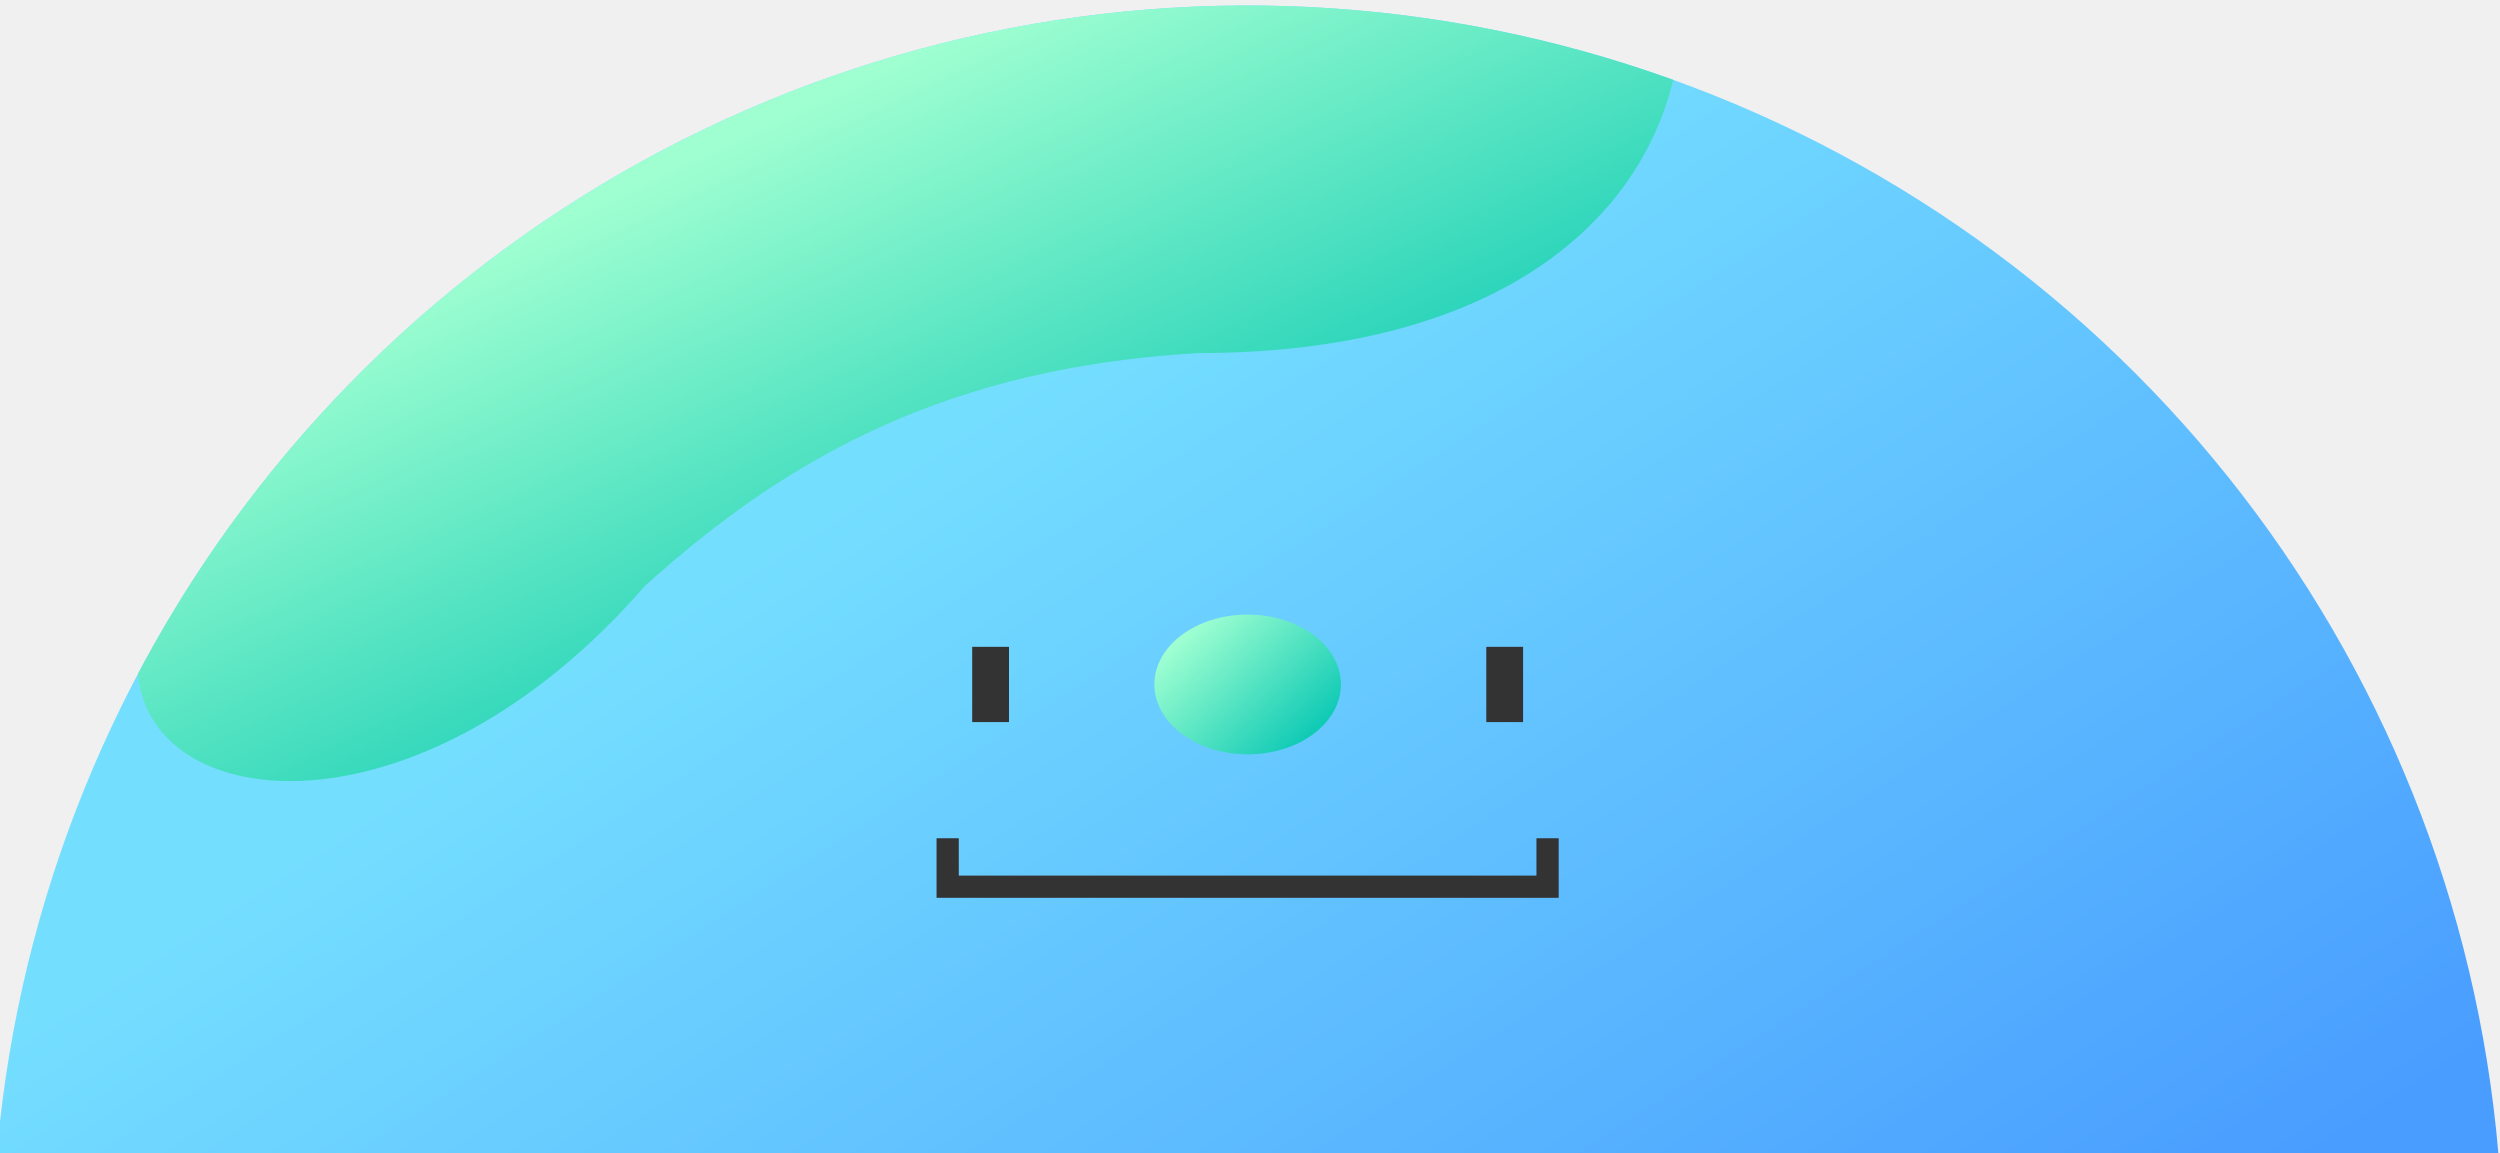
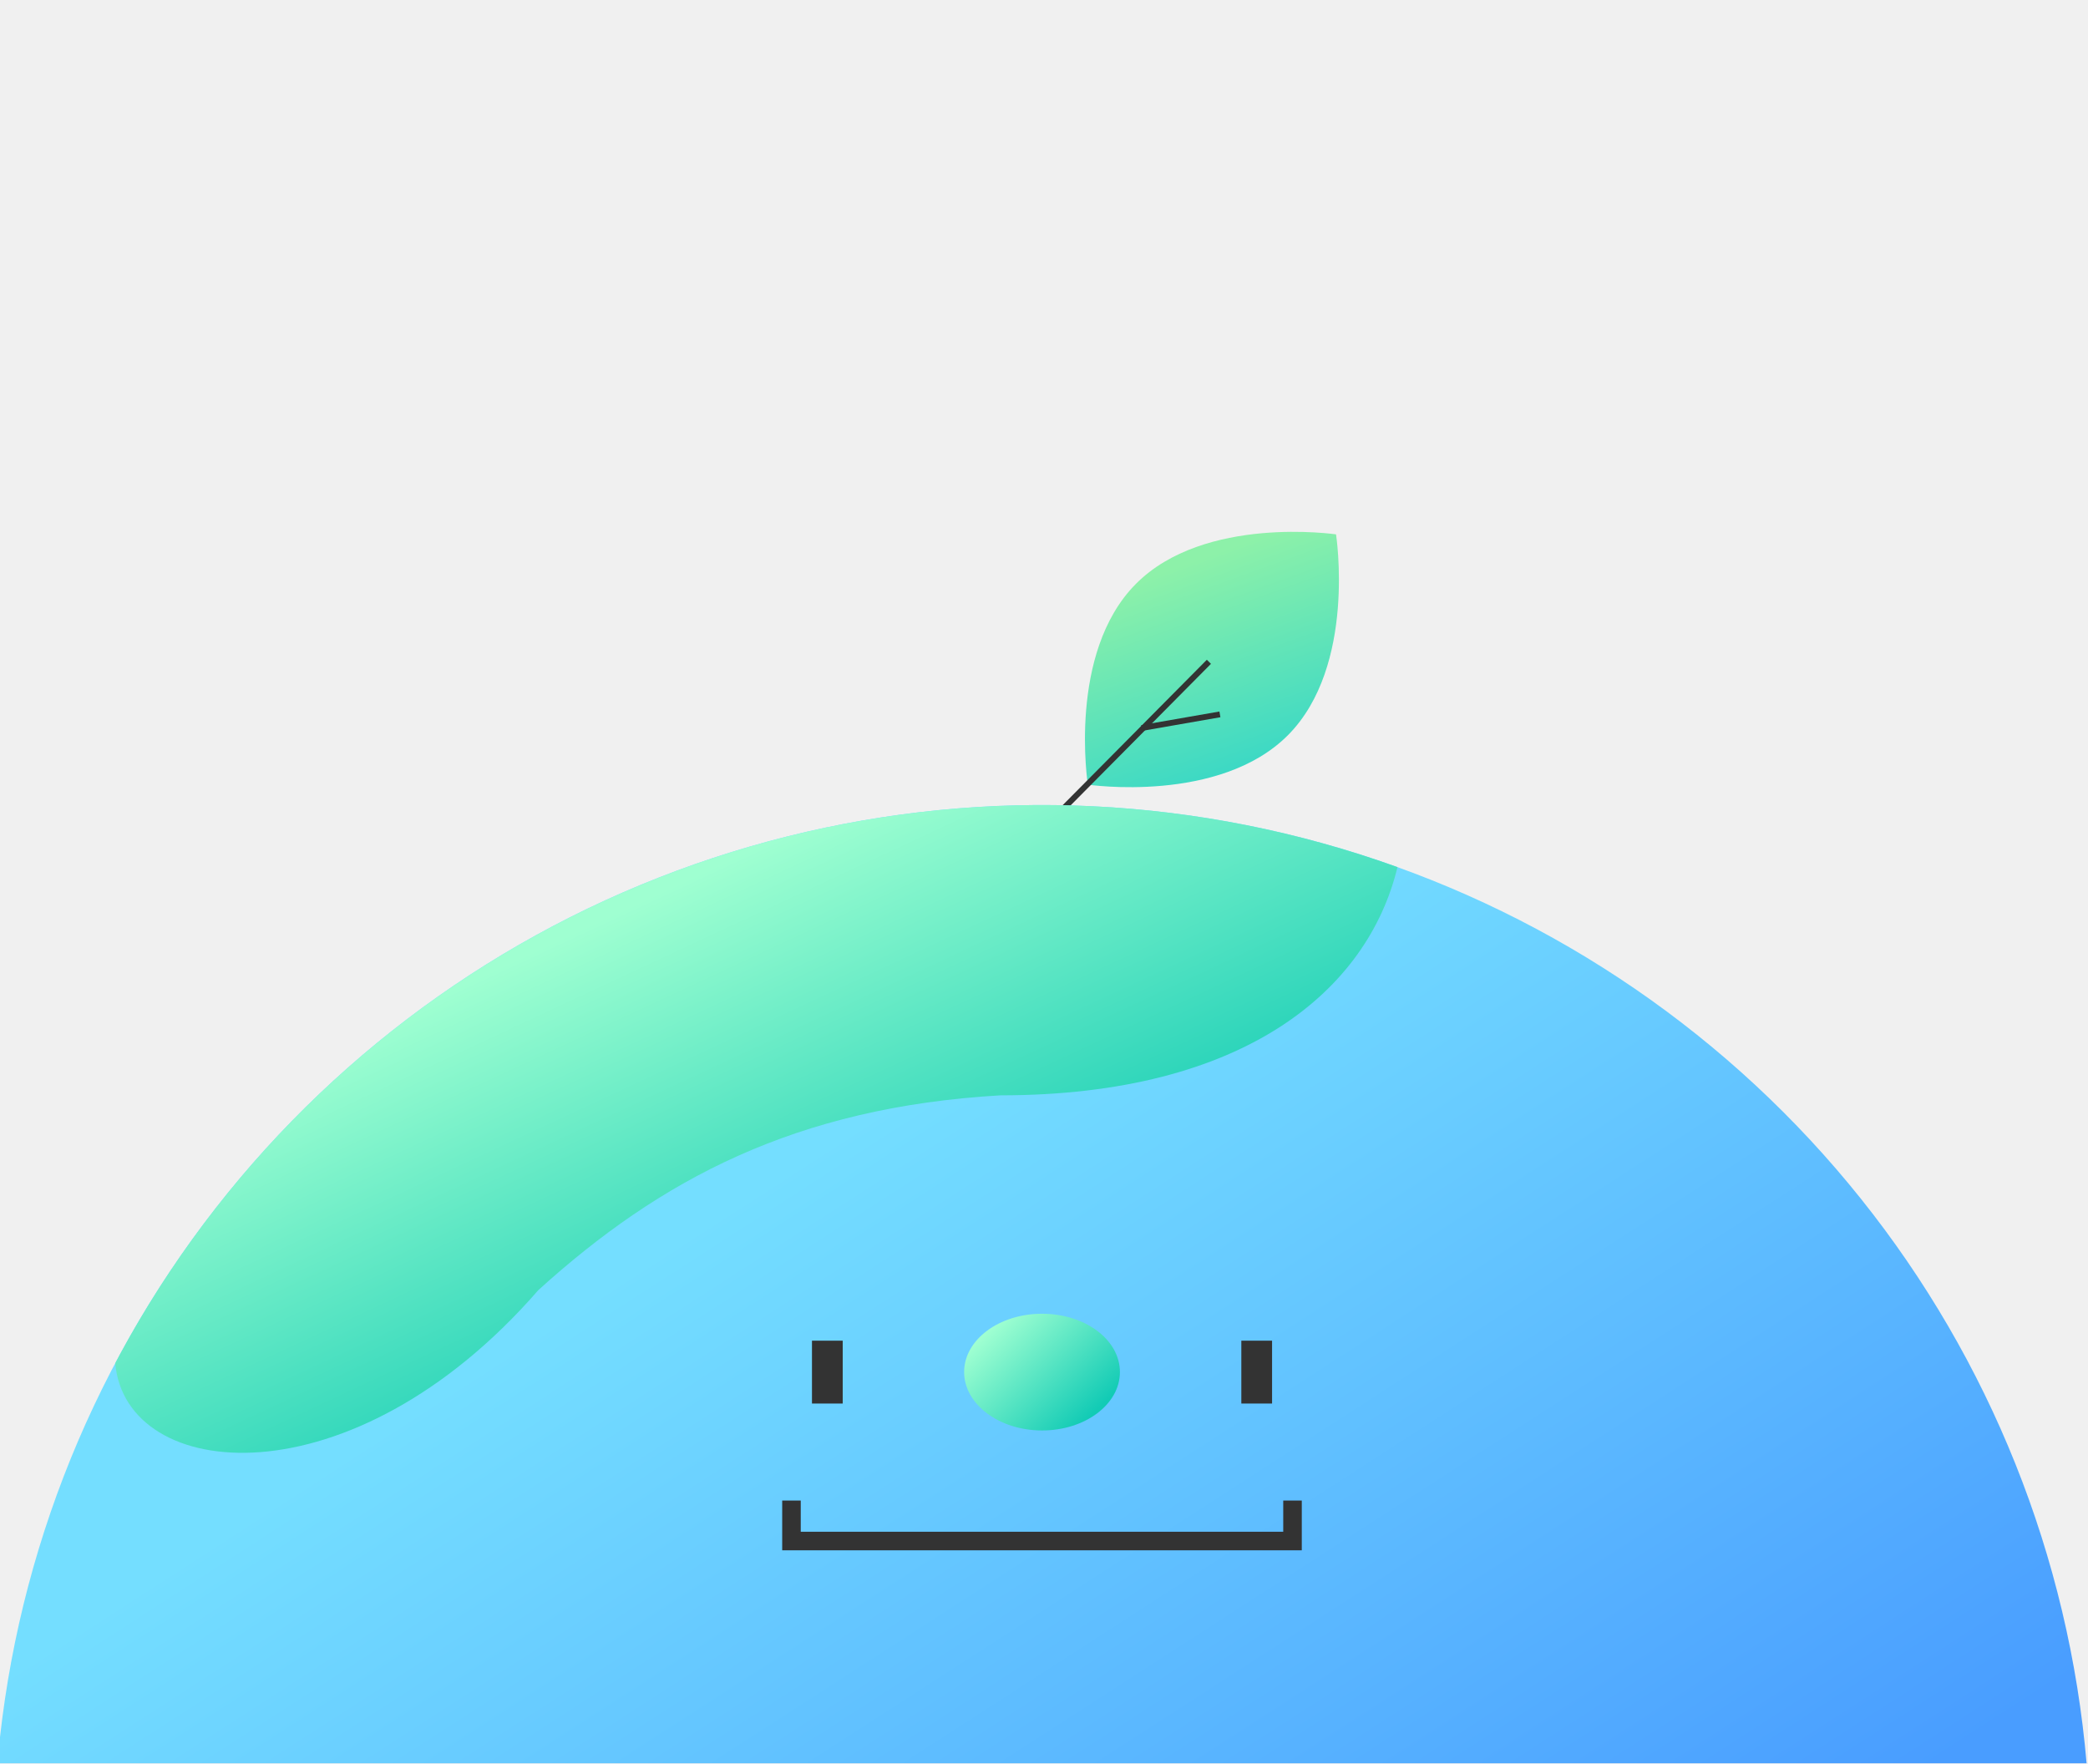
- <svg xmlns="http://www.w3.org/2000/svg" width="360" height="166" viewBox="0 0 360 166" fill="none">
-   <path d="M179.657 362.338C215.411 362.338 250.361 351.736 280.089 331.873C309.818 312.009 332.988 283.776 346.67 250.744C360.352 217.712 363.932 181.364 356.957 146.298C349.982 111.231 332.765 79.02 307.483 53.739C282.202 28.457 249.991 11.24 214.924 4.265C179.858 -2.71 143.51 0.87 110.478 14.552C77.446 28.235 49.213 51.405 29.35 81.133C9.486 110.861 -1.116 145.811 -1.116 181.565C-1.116 229.509 17.93 275.49 51.831 309.391C85.733 343.293 131.713 362.338 179.657 362.338V362.338Z" fill="url(#paint0_linear_1290_29805)" />
-   <path fill-rule="evenodd" clip-rule="evenodd" d="M240.945 11.498C232.498 8.454 223.803 6.031 214.924 4.265C179.858 -2.71 143.51 0.87 110.478 14.552C77.446 28.235 49.213 51.405 29.35 81.133C25.908 86.283 22.745 91.591 19.866 97.032C21.676 117.624 60.569 121.498 92.822 84.422C113.838 65.376 137.153 52.898 172.491 50.846C214.753 50.846 235.852 32.562 240.945 11.498Z" fill="url(#paint1_linear_1290_29805)" />
-   <path d="M179.661 108.623C187.086 108.623 193.09 104.125 193.09 98.551C193.09 92.977 187.086 88.501 179.661 88.501C172.237 88.501 166.232 92.999 166.232 98.551C166.232 104.103 172.258 108.623 179.661 108.623Z" fill="url(#paint2_linear_1290_29805)" />
-   <path d="M142.646 93.144V103.98" stroke="#333333" stroke-width="5.3" stroke-miterlimit="10" />
-   <path d="M216.675 93.144V103.98" stroke="#333333" stroke-width="5.3" stroke-miterlimit="10" />
-   <path d="M222.849 120.708V127.686H136.463V120.708" stroke="#333333" stroke-width="3.2" stroke-miterlimit="10" />
+ <svg xmlns="http://www.w3.org/2000/svg" width="360" height="304" viewBox="0 0 360 304" fill="none">
+   <g clip-path="url(#clip0_2069_26542)">
+     <path d="M187.561 135.279C187.561 135.279 210.27 138.639 222.086 126.723C233.901 114.808 230.35 92.129 230.35 92.129C230.35 92.129 207.642 88.769 195.826 100.684C184.01 112.6 187.561 135.279 187.561 135.279Z" fill="url(#paint0_linear_2069_26542)" />
+     <path d="M181.238 141.524L208.431 114.101" stroke="#333333" />
+     <path d="M196.834 125.516L210.33 123.163" stroke="#333333" />
+     <path d="M179.656 500.338C215.41 500.338 250.36 489.736 280.089 469.873C309.817 450.009 332.987 421.776 346.669 388.744C360.351 355.712 363.931 319.364 356.956 284.298C349.981 249.231 332.764 217.021 307.482 191.739C282.201 166.457 249.99 149.24 214.923 142.265C179.857 135.29 143.509 138.87 110.477 152.552C77.445 166.234 49.212 189.405 29.349 219.133C9.485 248.861 -1.117 283.811 -1.117 319.565C-1.117 367.509 17.928 413.49 51.83 447.391C85.732 481.293 131.712 500.338 179.656 500.338V500.338Z" fill="url(#paint1_linear_2069_26542)" />
+     <path fill-rule="evenodd" clip-rule="evenodd" d="M240.944 149.498C232.498 146.454 223.802 144.031 214.924 142.265C179.857 135.29 143.509 138.87 110.477 152.552C77.445 166.234 49.212 189.405 29.349 219.133C25.907 224.283 22.744 229.591 19.865 235.032C21.675 255.624 60.568 259.498 92.821 222.422C113.837 203.377 137.152 190.898 172.49 188.845C214.752 188.845 235.851 170.562 240.944 149.498Z" fill="url(#paint2_linear_2069_26542)" />
+     <path d="M179.659 246.623C187.084 246.623 193.088 242.125 193.088 236.551C193.088 230.977 187.084 226.501 179.659 226.501C172.235 226.501 166.23 230.999 166.23 236.551C166.23 242.103 172.256 246.623 179.659 246.623Z" fill="url(#paint3_linear_2069_26542)" />
+     <path d="M142.645 231.145V241.98" stroke="#333333" stroke-width="5.3" stroke-miterlimit="10" />
+     <path d="M216.672 231.145V241.98" stroke="#333333" stroke-width="5.3" stroke-miterlimit="10" />
+     <path d="M222.847 258.708V265.686H136.461V258.708" stroke="#333333" stroke-width="3.2" stroke-miterlimit="10" />
+   </g>
  <defs>
-     <linearGradient id="paint0_linear_1290_29805" x1="81.859" y1="10.192" x2="227.113" y2="235.252" gradientUnits="userSpaceOnUse">
+     <linearGradient id="paint0_linear_2069_26542" x1="218.31" y1="88.094" x2="232.297" y2="126.709" gradientUnits="userSpaceOnUse">
+       <stop offset="0.094" stop-color="#8DF1A9" />
+       <stop offset="1" stop-color="#3AD8C5" />
+     </linearGradient>
+     <linearGradient id="paint1_linear_2069_26542" x1="81.858" y1="148.192" x2="227.113" y2="373.252" gradientUnits="userSpaceOnUse">
      <stop offset="0.276" stop-color="#74DEFF" />
      <stop offset="1" stop-color="#499DFF" />
    </linearGradient>
-     <linearGradient id="paint1_linear_1290_29805" x1="95.603" y1="23.904" x2="131.005" y2="99.71" gradientUnits="userSpaceOnUse">
+     <linearGradient id="paint2_linear_2069_26542" x1="95.602" y1="161.904" x2="131.004" y2="237.71" gradientUnits="userSpaceOnUse">
      <stop offset="0.005" stop-color="#9FFFD1" />
      <stop offset="1" stop-color="#12CBB5" />
    </linearGradient>
-     <linearGradient id="paint2_linear_1290_29805" x1="171.389" y1="90.36" x2="187.271" y2="106.848" gradientUnits="userSpaceOnUse">
+     <linearGradient id="paint3_linear_2069_26542" x1="171.387" y1="228.36" x2="187.269" y2="244.848" gradientUnits="userSpaceOnUse">
      <stop offset="0.005" stop-color="#9FFFD1" />
      <stop offset="1" stop-color="#12CBB5" />
    </linearGradient>
+     <clipPath id="clip0_2069_26542">
+       <rect width="360" height="304" fill="white" />
+     </clipPath>
  </defs>
</svg>
